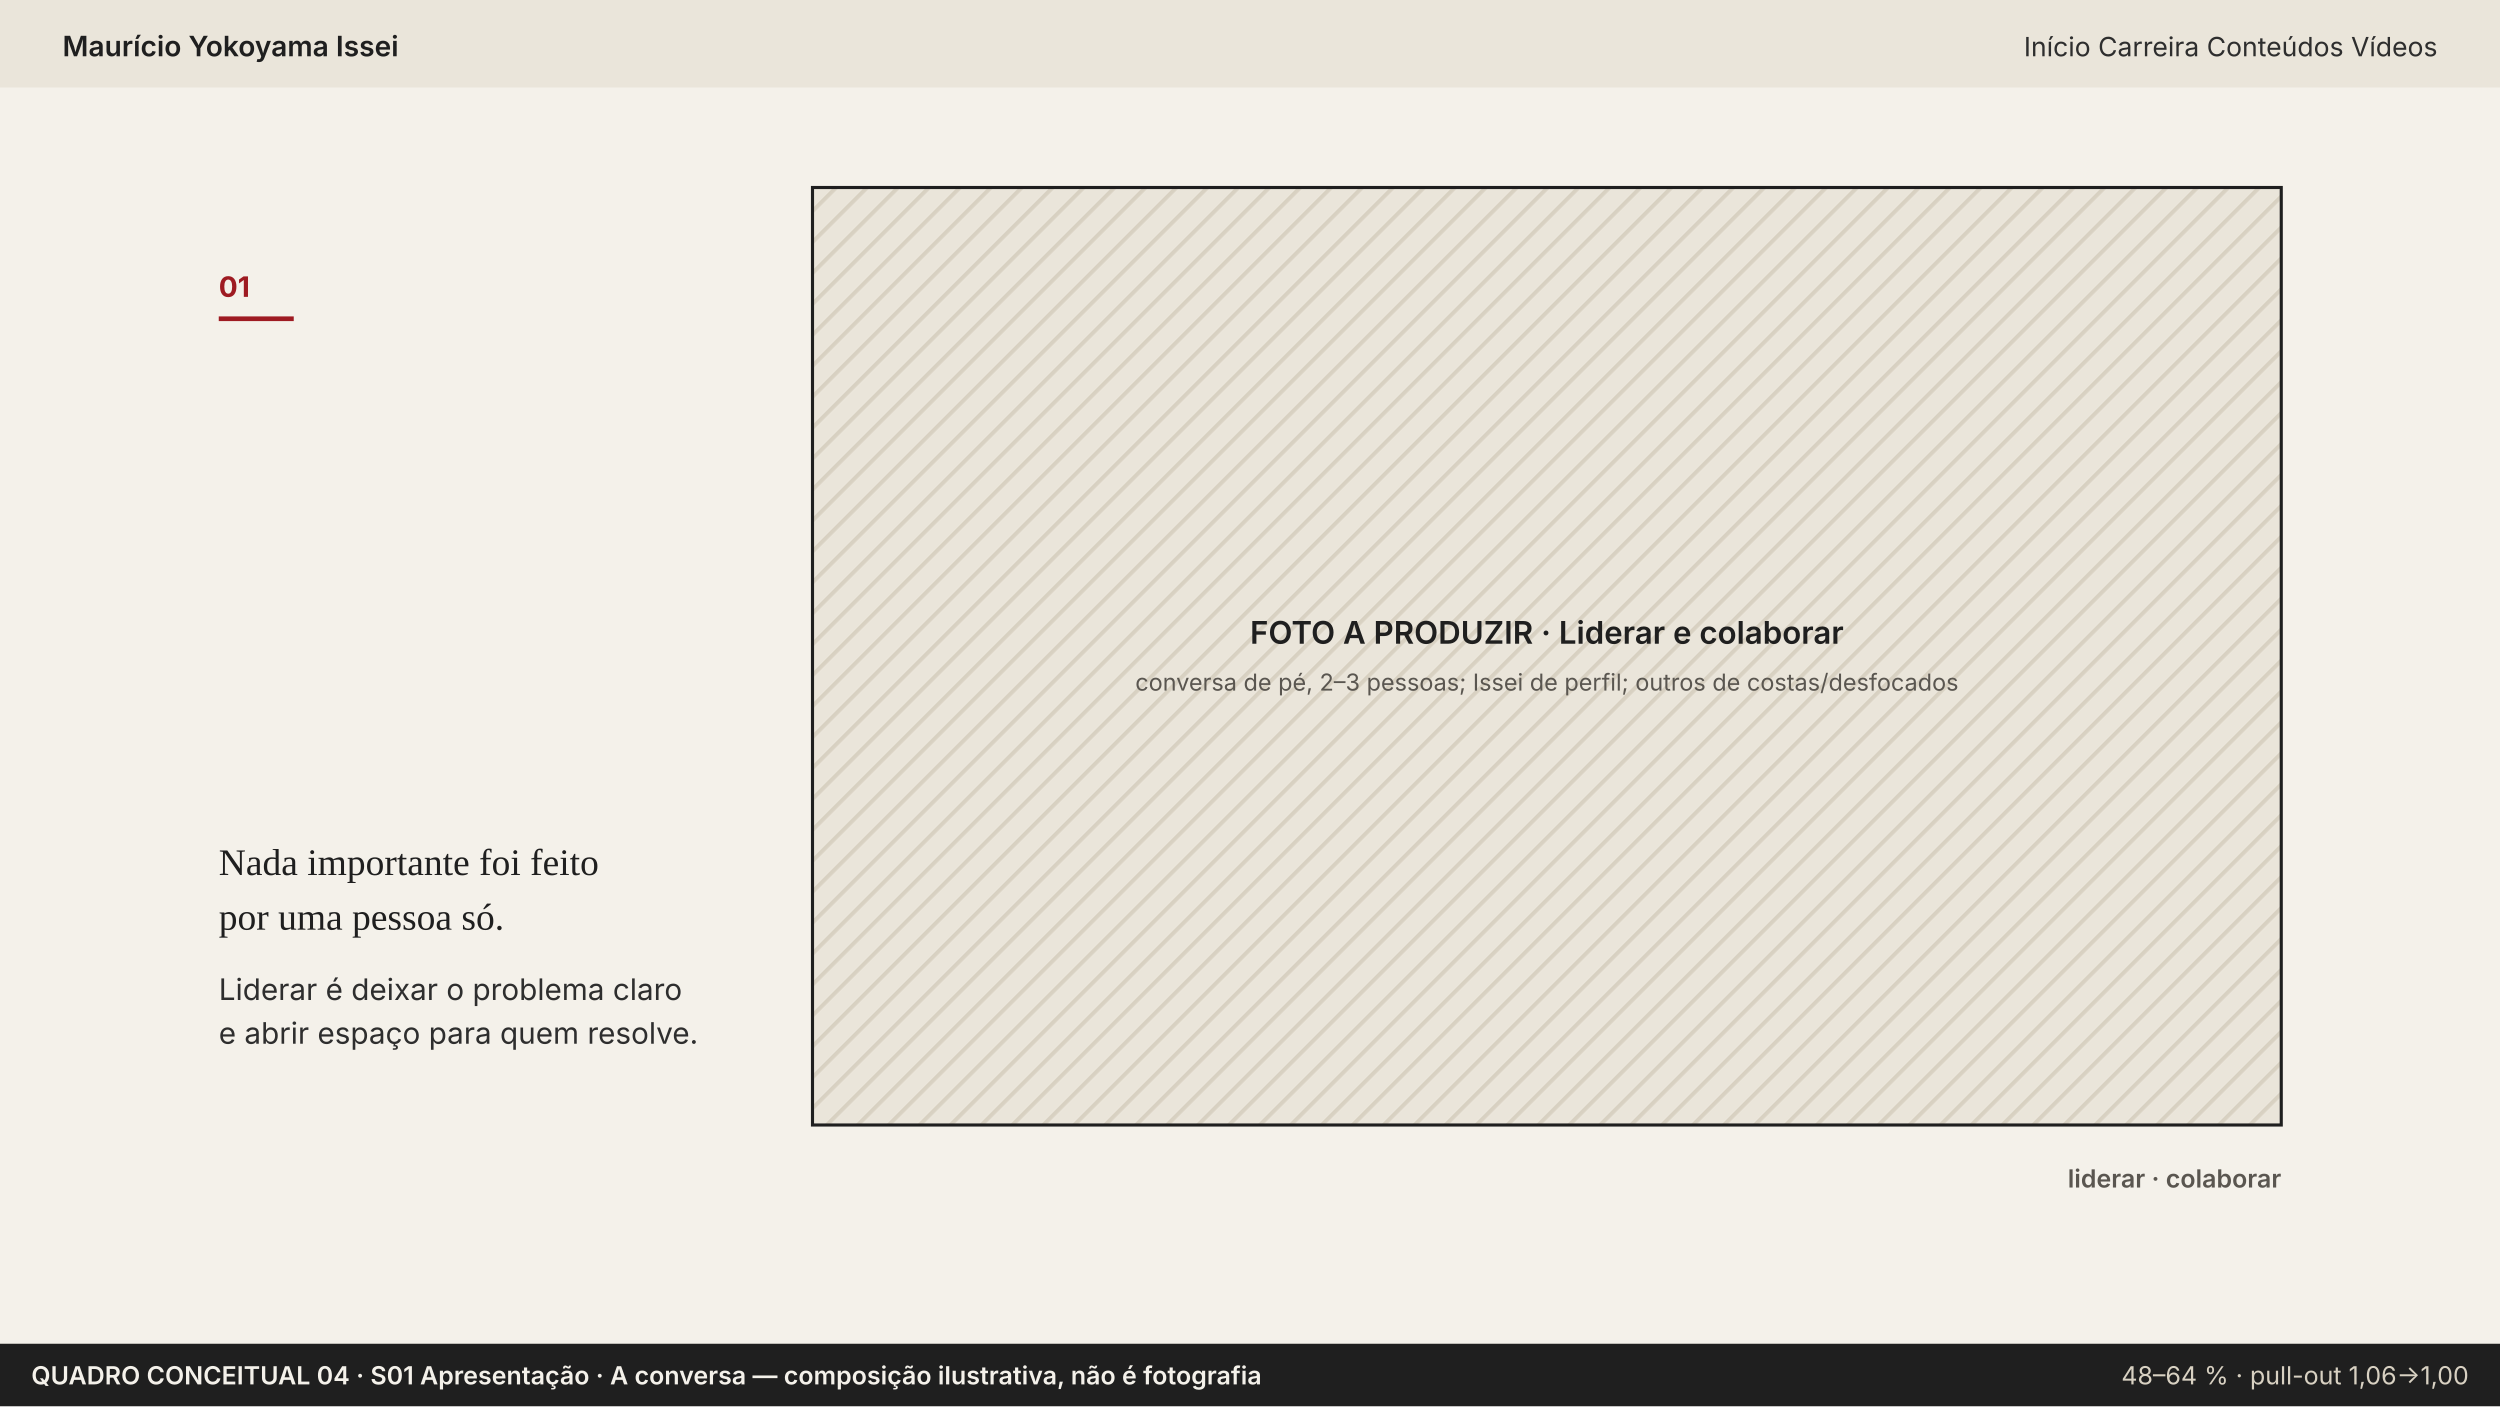
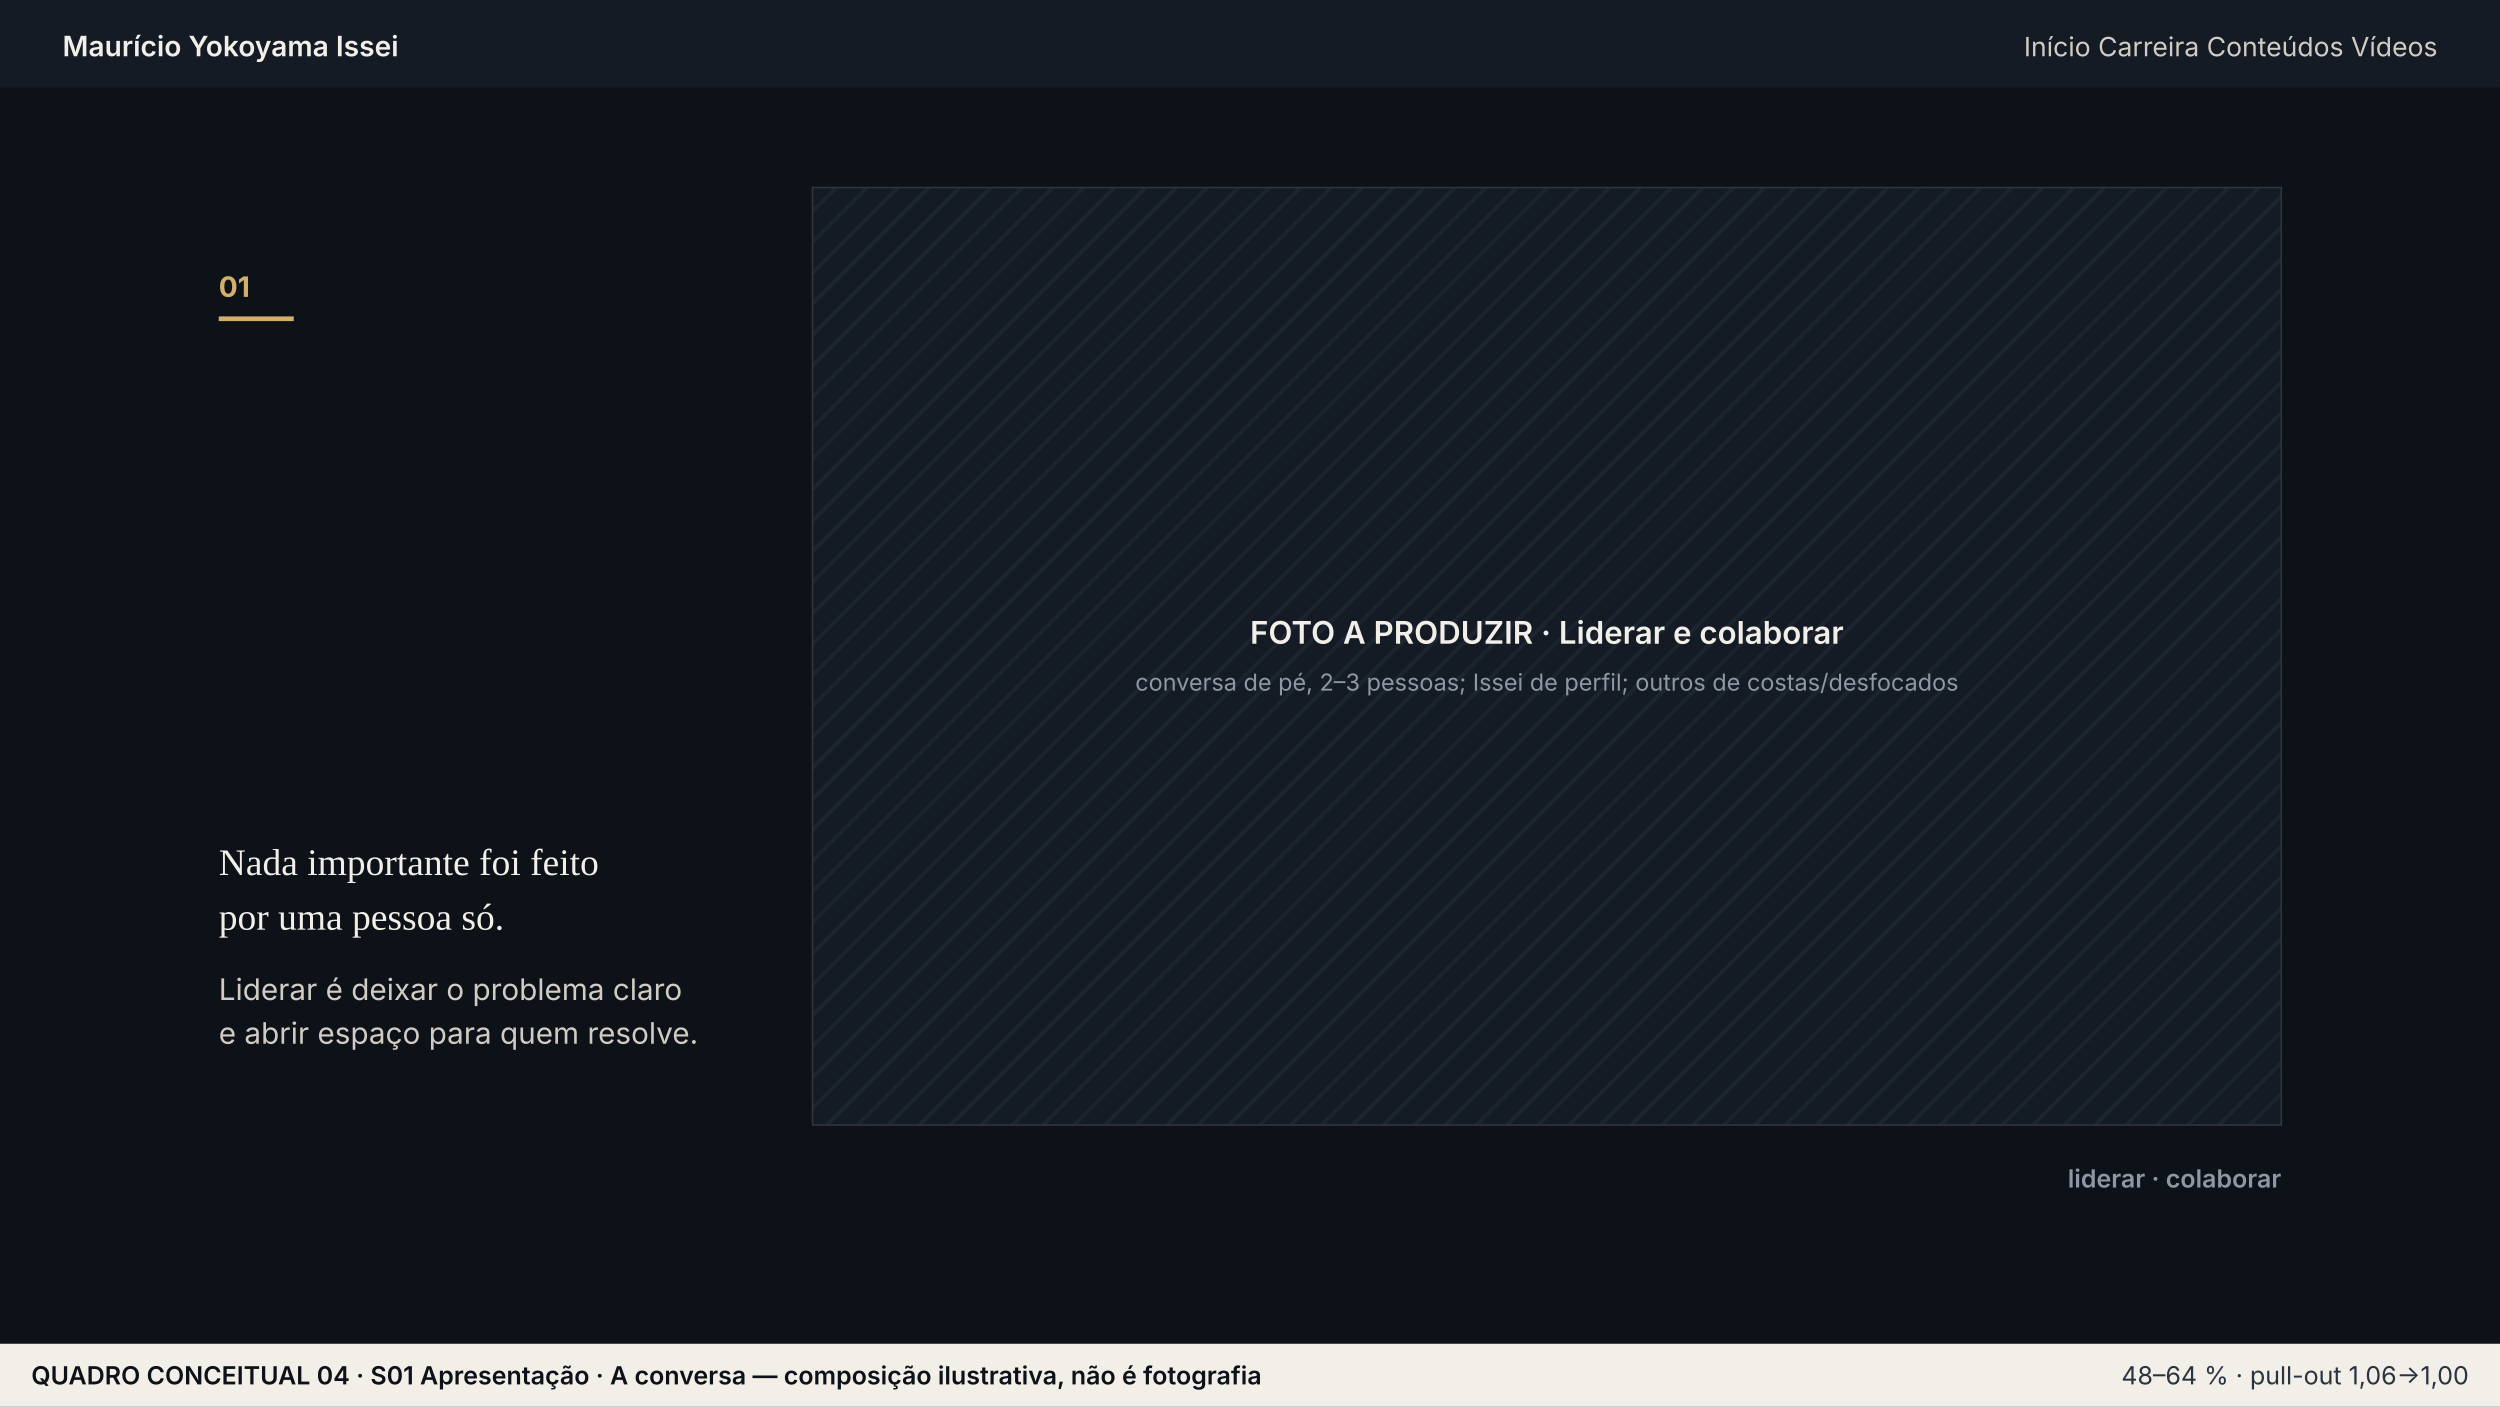
<svg xmlns="http://www.w3.org/2000/svg" width="1600" height="900" viewBox="0 0 1600 900">
  <defs>
    <pattern id="hach" width="14" height="14" patternUnits="userSpaceOnUse" patternTransform="rotate(45)">
-       <rect width="14" height="14" fill="#EAE5DA" />
-       <line x1="0" y1="0" x2="0" y2="14" stroke="#d8d1c2" stroke-width="5" />
+       <rect width="14" height="14" fill="#141B25" />
+       <line x1="0" y1="0" x2="0" y2="14" stroke="#1c2430" stroke-width="5" />
    </pattern>
  </defs>
-   <rect width="1600" height="900" fill="#F4F1EA" />
-   <rect x="0" y="0" width="1600" height="56" fill="#EAE5DA" />
-   <text x="40" y="36" font-family="Inter, Arial, sans-serif" font-size="18" font-weight="600" fill="#1F1F1F" text-anchor="start">Maurício Yokoyama Issei</text>
-   <text x="1560" y="36" font-family="Inter, Arial, sans-serif" font-size="17" font-weight="400" fill="#2E2E2E" text-anchor="end">Início   Carreira   Conteúdos   Vídeos</text>
-   <text x="140" y="190" font-family="Inter, Arial, sans-serif" font-size="18" font-weight="700" fill="#9E1B22" text-anchor="start">01</text>
-   <line x1="140" y1="204" x2="188" y2="204" stroke="#9E1B22" stroke-width="3" />
-   <rect x="520" y="120" width="940" height="600" fill="url(#hach)" stroke="#1F1F1F" stroke-width="2" />
-   <text x="990.0" y="412.0" font-family="Inter, Arial, sans-serif" font-size="20" font-weight="600" fill="#1F1F1F" text-anchor="middle">FOTO A PRODUZIR · Liderar e colaborar</text>
-   <text x="990.0" y="442.0" font-family="Inter, Arial, sans-serif" font-size="15" font-weight="400" fill="#5A5650" text-anchor="middle">conversa de pé, 2–3 pessoas; Issei de perfil; outros de costas/desfocados</text>
-   <text x="140" y="560" font-family="Georgia, 'Times New Roman', serif" font-size="24" font-weight="500" fill="#1F1F1F" text-anchor="start">Nada importante foi feito</text>
-   <text x="140" y="595" font-family="Georgia, 'Times New Roman', serif" font-size="24" font-weight="500" fill="#1F1F1F" text-anchor="start">por uma pessoa só.</text>
-   <text x="140" y="640" font-family="Inter, Arial, sans-serif" font-size="19" font-weight="400" fill="#2E2E2E" text-anchor="start">Liderar é deixar o problema claro</text>
-   <text x="140" y="668" font-family="Inter, Arial, sans-serif" font-size="19" font-weight="400" fill="#2E2E2E" text-anchor="start">e abrir espaço para quem resolve.</text>
-   <text x="1460" y="760" font-family="Inter, Arial, sans-serif" font-size="16" font-weight="600" fill="#5A5650" text-anchor="end">liderar · colaborar</text>
-   <rect x="0" y="860" width="1600" height="40" fill="#1F1F1F" />
-   <text x="20" y="886" font-family="Inter, Arial, sans-serif" font-size="16" font-weight="600" fill="#F4F1EA" text-anchor="start">QUADRO CONCEITUAL 04 · S01 Apresentação · A conversa — composição ilustrativa, não é fotografia</text>
-   <text x="1580" y="886" font-family="Inter, Arial, sans-serif" font-size="16" font-weight="400" fill="#d8d1c2" text-anchor="end">48–64 % · pull-out 1,06→1,00</text>
+   <rect width="1600" height="900" fill="#0D1219" />
+   <rect x="0" y="0" width="1600" height="56" fill="#141B25" />
+   <text x="40" y="36" font-family="Inter, Arial, sans-serif" font-size="18" font-weight="600" fill="#F2EFE9" text-anchor="start">Maurício Yokoyama Issei</text>
+   <text x="1560" y="36" font-family="Inter, Arial, sans-serif" font-size="17" font-weight="400" fill="#D0CCC3" text-anchor="end">Início   Carreira   Conteúdos   Vídeos</text>
+   <text x="140" y="190" font-family="Inter, Arial, sans-serif" font-size="18" font-weight="700" fill="#D4AF6A" text-anchor="start">01</text>
+   <line x1="140" y1="204" x2="188" y2="204" stroke="#D4AF6A" stroke-width="3" />
+   <rect x="520" y="120" width="940" height="600" fill="url(#hach)" stroke="#32353a" stroke-width="1" />
+   <text x="990.0" y="412.0" font-family="Inter, Arial, sans-serif" font-size="20" font-weight="600" fill="#F2EFE9" text-anchor="middle">FOTO A PRODUZIR · Liderar e colaborar</text>
+   <text x="990.0" y="442.0" font-family="Inter, Arial, sans-serif" font-size="15" font-weight="400" fill="#8F97A4" text-anchor="middle">conversa de pé, 2–3 pessoas; Issei de perfil; outros de costas/desfocados</text>
+   <text x="140" y="560" font-family="Georgia, 'Times New Roman', serif" font-size="24" font-weight="500" fill="#F2EFE9" text-anchor="start">Nada importante foi feito</text>
+   <text x="140" y="595" font-family="Georgia, 'Times New Roman', serif" font-size="24" font-weight="500" fill="#F2EFE9" text-anchor="start">por uma pessoa só.</text>
+   <text x="140" y="640" font-family="Inter, Arial, sans-serif" font-size="19" font-weight="400" fill="#D0CCC3" text-anchor="start">Liderar é deixar o problema claro</text>
+   <text x="140" y="668" font-family="Inter, Arial, sans-serif" font-size="19" font-weight="400" fill="#D0CCC3" text-anchor="start">e abrir espaço para quem resolve.</text>
+   <text x="1460" y="760" font-family="Inter, Arial, sans-serif" font-size="16" font-weight="600" fill="#8F97A4" text-anchor="end">liderar · colaborar</text>
+   <rect x="0" y="860" width="1600" height="40" fill="#F2EFE9" />
+   <text x="20" y="886" font-family="Inter, Arial, sans-serif" font-size="16" font-weight="600" fill="#0D1219" text-anchor="start">QUADRO CONCEITUAL 04 · S01 Apresentação · A conversa — composição ilustrativa, não é fotografia</text>
+   <text x="1580" y="886" font-family="Inter, Arial, sans-serif" font-size="16" font-weight="400" fill="#2a3340" text-anchor="end">48–64 % · pull-out 1,06→1,00</text>
</svg>
